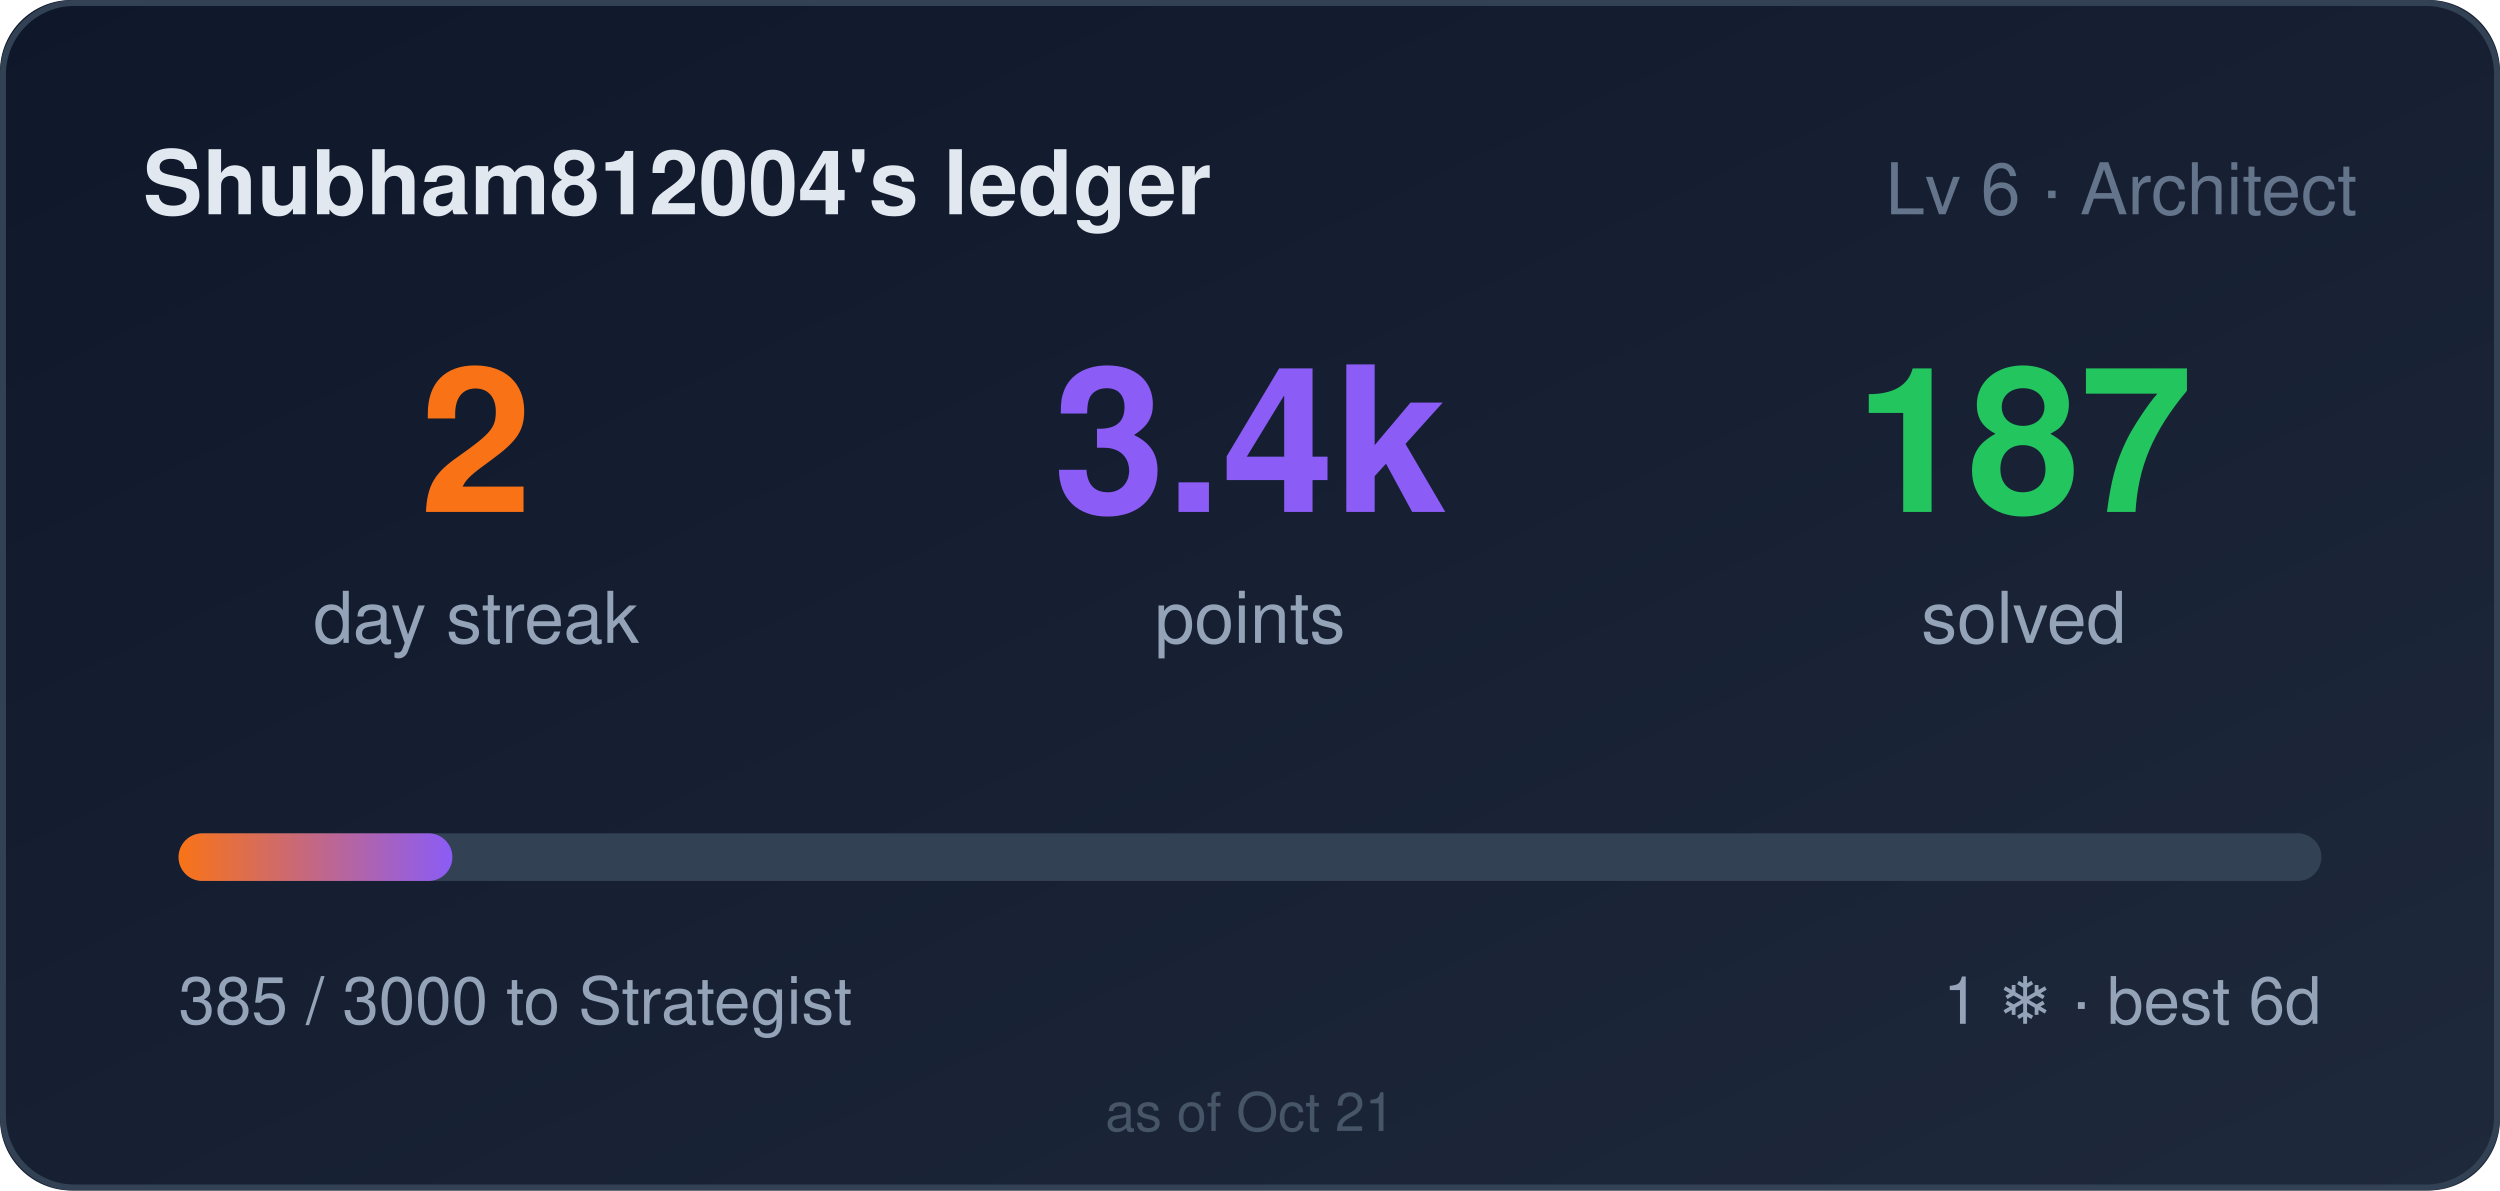
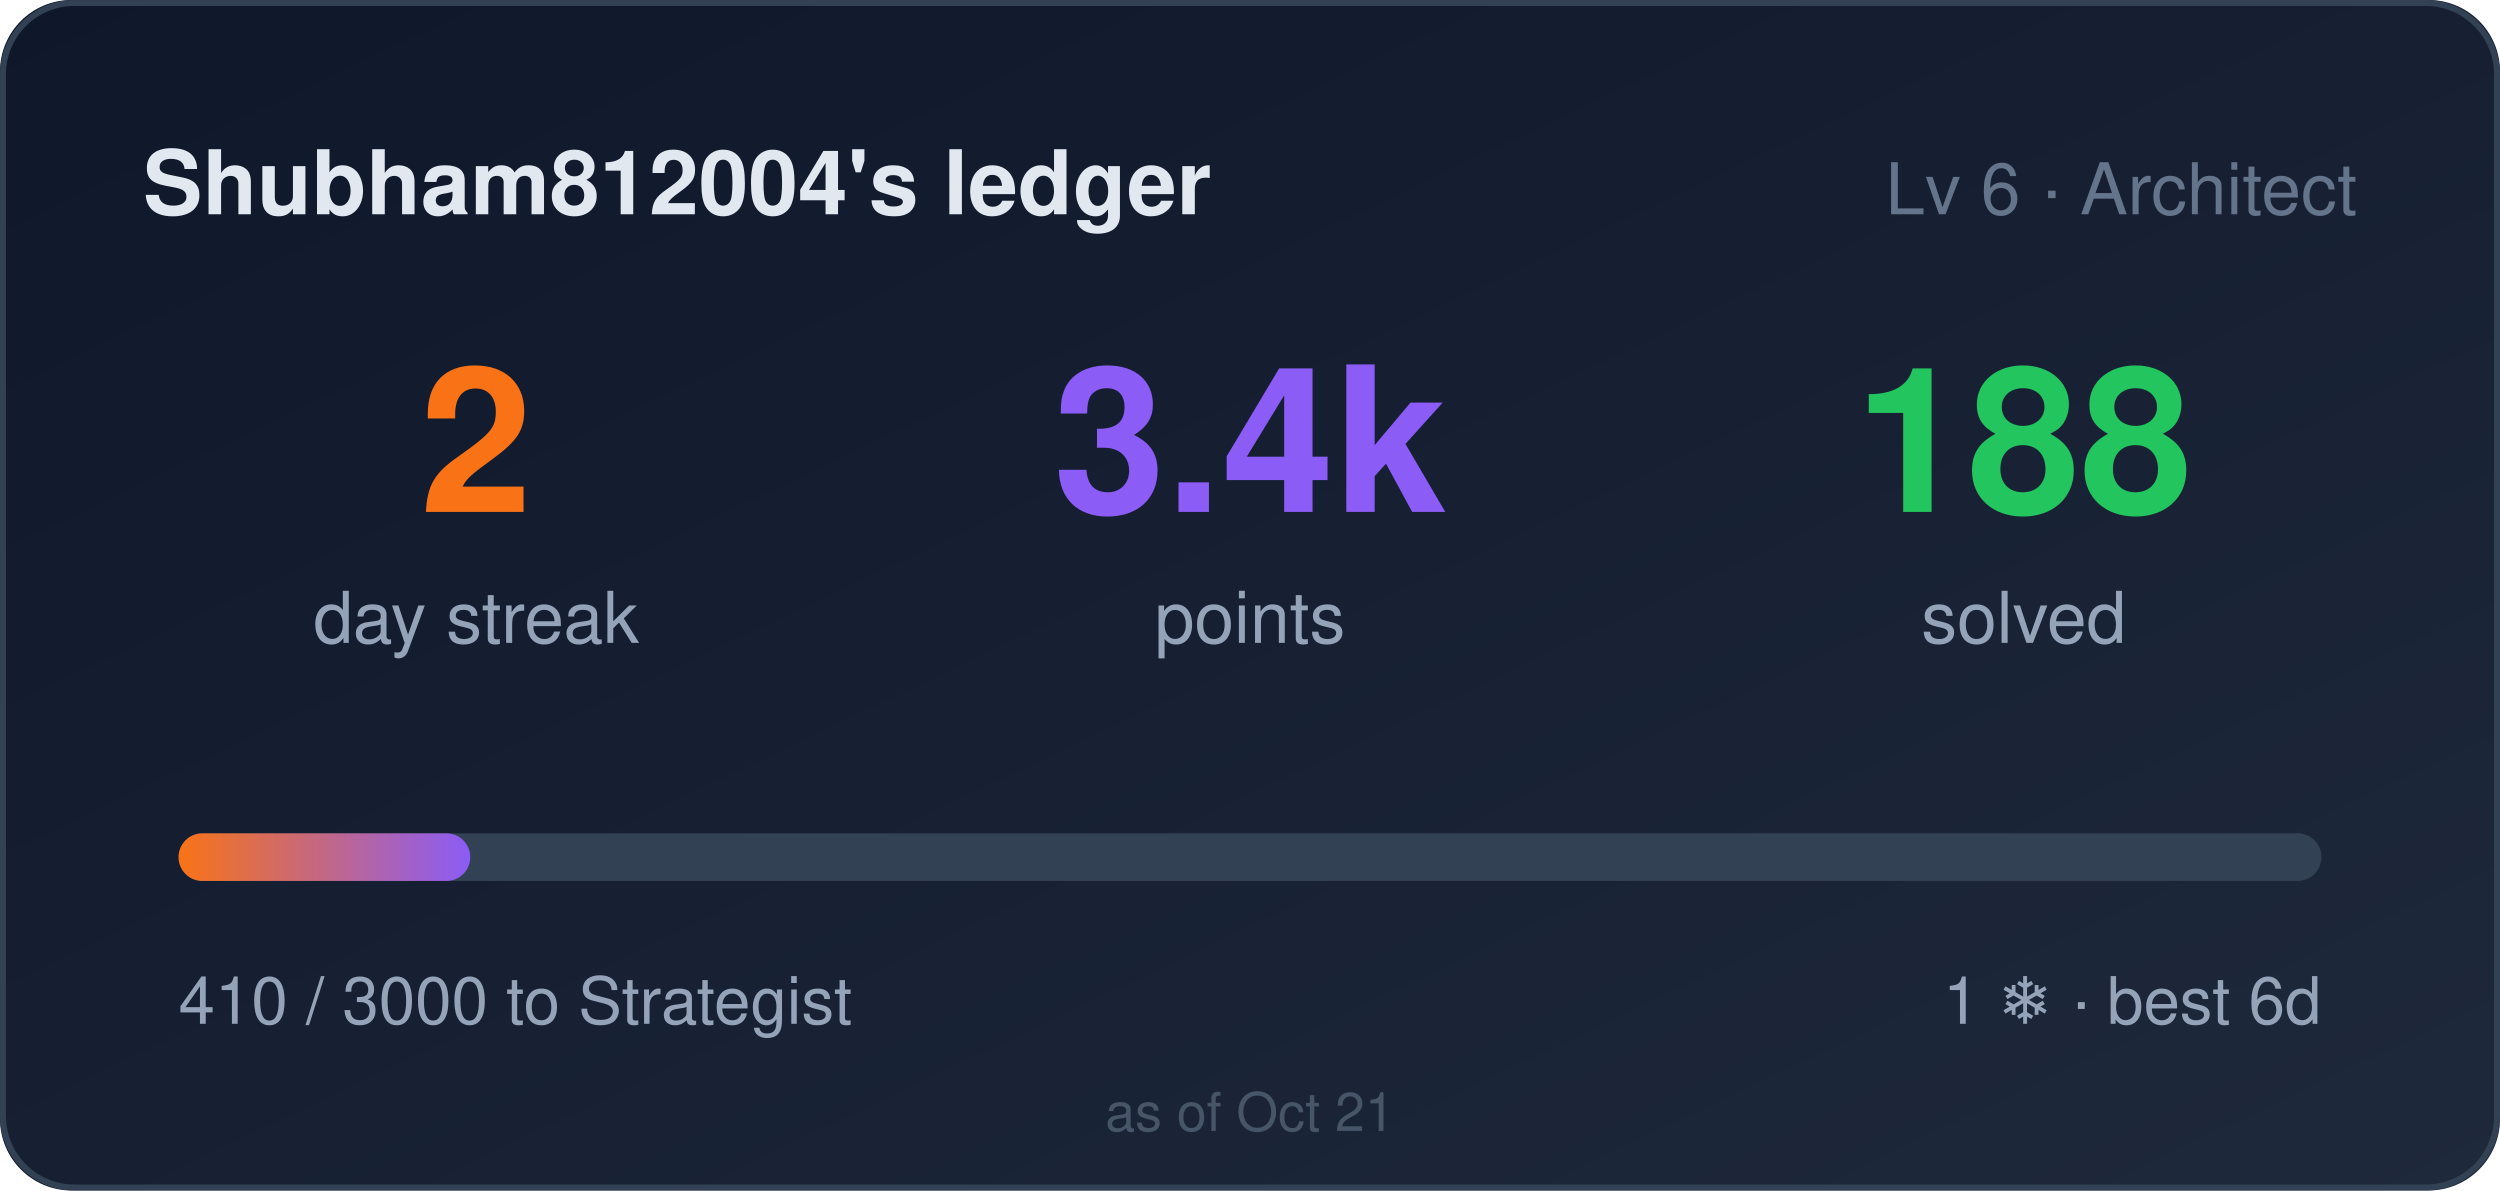
- <svg xmlns="http://www.w3.org/2000/svg" width="420" height="200" role="img" aria-label="Shubham812004's ledger: 2 day streak, 3385 points">
+ <svg xmlns="http://www.w3.org/2000/svg" width="420" height="200" role="img" aria-label="Shubham812004's ledger: 2 day streak, 3410 points">
  <style>
    .bar,.n{transform-box:fill-box}
    .bar{transform-origin:left center}
    @media (prefers-reduced-motion: no-preference){
      .bar{animation:cl-grow .9s cubic-bezier(.22,1,.36,1) both}
      .n{animation:cl-rise .5s ease-out both}
      .n2{animation-delay:.08s}
      .n3{animation-delay:.16s}
    }
    @keyframes cl-grow{from{transform:scaleX(0)}to{transform:scaleX(1)}}
    @keyframes cl-rise{from{opacity:0;transform:translateY(6px)}to{opacity:1;transform:none}}
  </style>
  <defs>
    <linearGradient id="bg" x1="0" y1="0" x2="1" y2="1">
      <stop offset="0" stop-color="#0f172a" />
      <stop offset="1" stop-color="#1e293b" />
    </linearGradient>
    <linearGradient id="bar" x1="0" y1="0" x2="1" y2="0">
      <stop offset="0" stop-color="#f97316" />
      <stop offset="1" stop-color="#8b5cf6" />
    </linearGradient>
  </defs>
  <rect width="420" height="200" rx="12" fill="url(#bg)" />
  <rect x="0.5" y="0.5" width="419" height="199" rx="12" fill="none" stroke="#334155" />
  <text x="24" y="36" fill="#e2e8f0" font-size="15" font-weight="600" font-family="Segoe UI,Helvetica,Arial,sans-serif">Shubham812004's ledger</text>
  <text x="396" y="36" fill="#64748b" font-size="12" text-anchor="end" font-family="Segoe UI,Helvetica,Arial,sans-serif">Lv 6 · Architect</text>
  <g font-family="Segoe UI,Helvetica,Arial,sans-serif">
    <text class="n n1" x="80" y="86" fill="#f97316" font-size="34" font-weight="700" text-anchor="middle">2</text>
    <text x="80" y="108" fill="#94a3b8" font-size="12" text-anchor="middle">day streak</text>
    <text class="n n2" x="210" y="86" fill="#8b5cf6" font-size="34" font-weight="700" text-anchor="middle">3.4k</text>
    <text x="210" y="108" fill="#94a3b8" font-size="12" text-anchor="middle">points</text>
-     <text class="n n3" x="340" y="86" fill="#22c55e" font-size="34" font-weight="700" text-anchor="middle">187</text>
+     <text class="n n3" x="340" y="86" fill="#22c55e" font-size="34" font-weight="700" text-anchor="middle">188</text>
    <text x="340" y="108" fill="#94a3b8" font-size="12" text-anchor="middle">solved</text>
  </g>
  <rect x="30" y="140" width="360" height="8" rx="4" fill="#334155" />
-   <rect class="bar" x="30" y="140" width="46" height="8" rx="4" fill="url(#bar)" />
-   <text x="30" y="172" fill="#94a3b8" font-size="11" font-family="Segoe UI,Helvetica,Arial,sans-serif">385 / 3000 to Strategist</text>
+   <rect class="bar" x="30" y="140" width="49" height="8" rx="4" fill="url(#bar)" />
+   <text x="30" y="172" fill="#94a3b8" font-size="11" font-family="Segoe UI,Helvetica,Arial,sans-serif">410 / 3000 to Strategist</text>
  <text x="390" y="172" fill="#94a3b8" font-size="11" text-anchor="end" font-family="Segoe UI,Helvetica,Arial,sans-serif">1 ❄ · best 6d</text>
  <text x="210" y="190" fill="#475569" font-size="9" text-anchor="middle" font-family="Segoe UI,Helvetica,Arial,sans-serif">as of Oct 21</text>
</svg>
